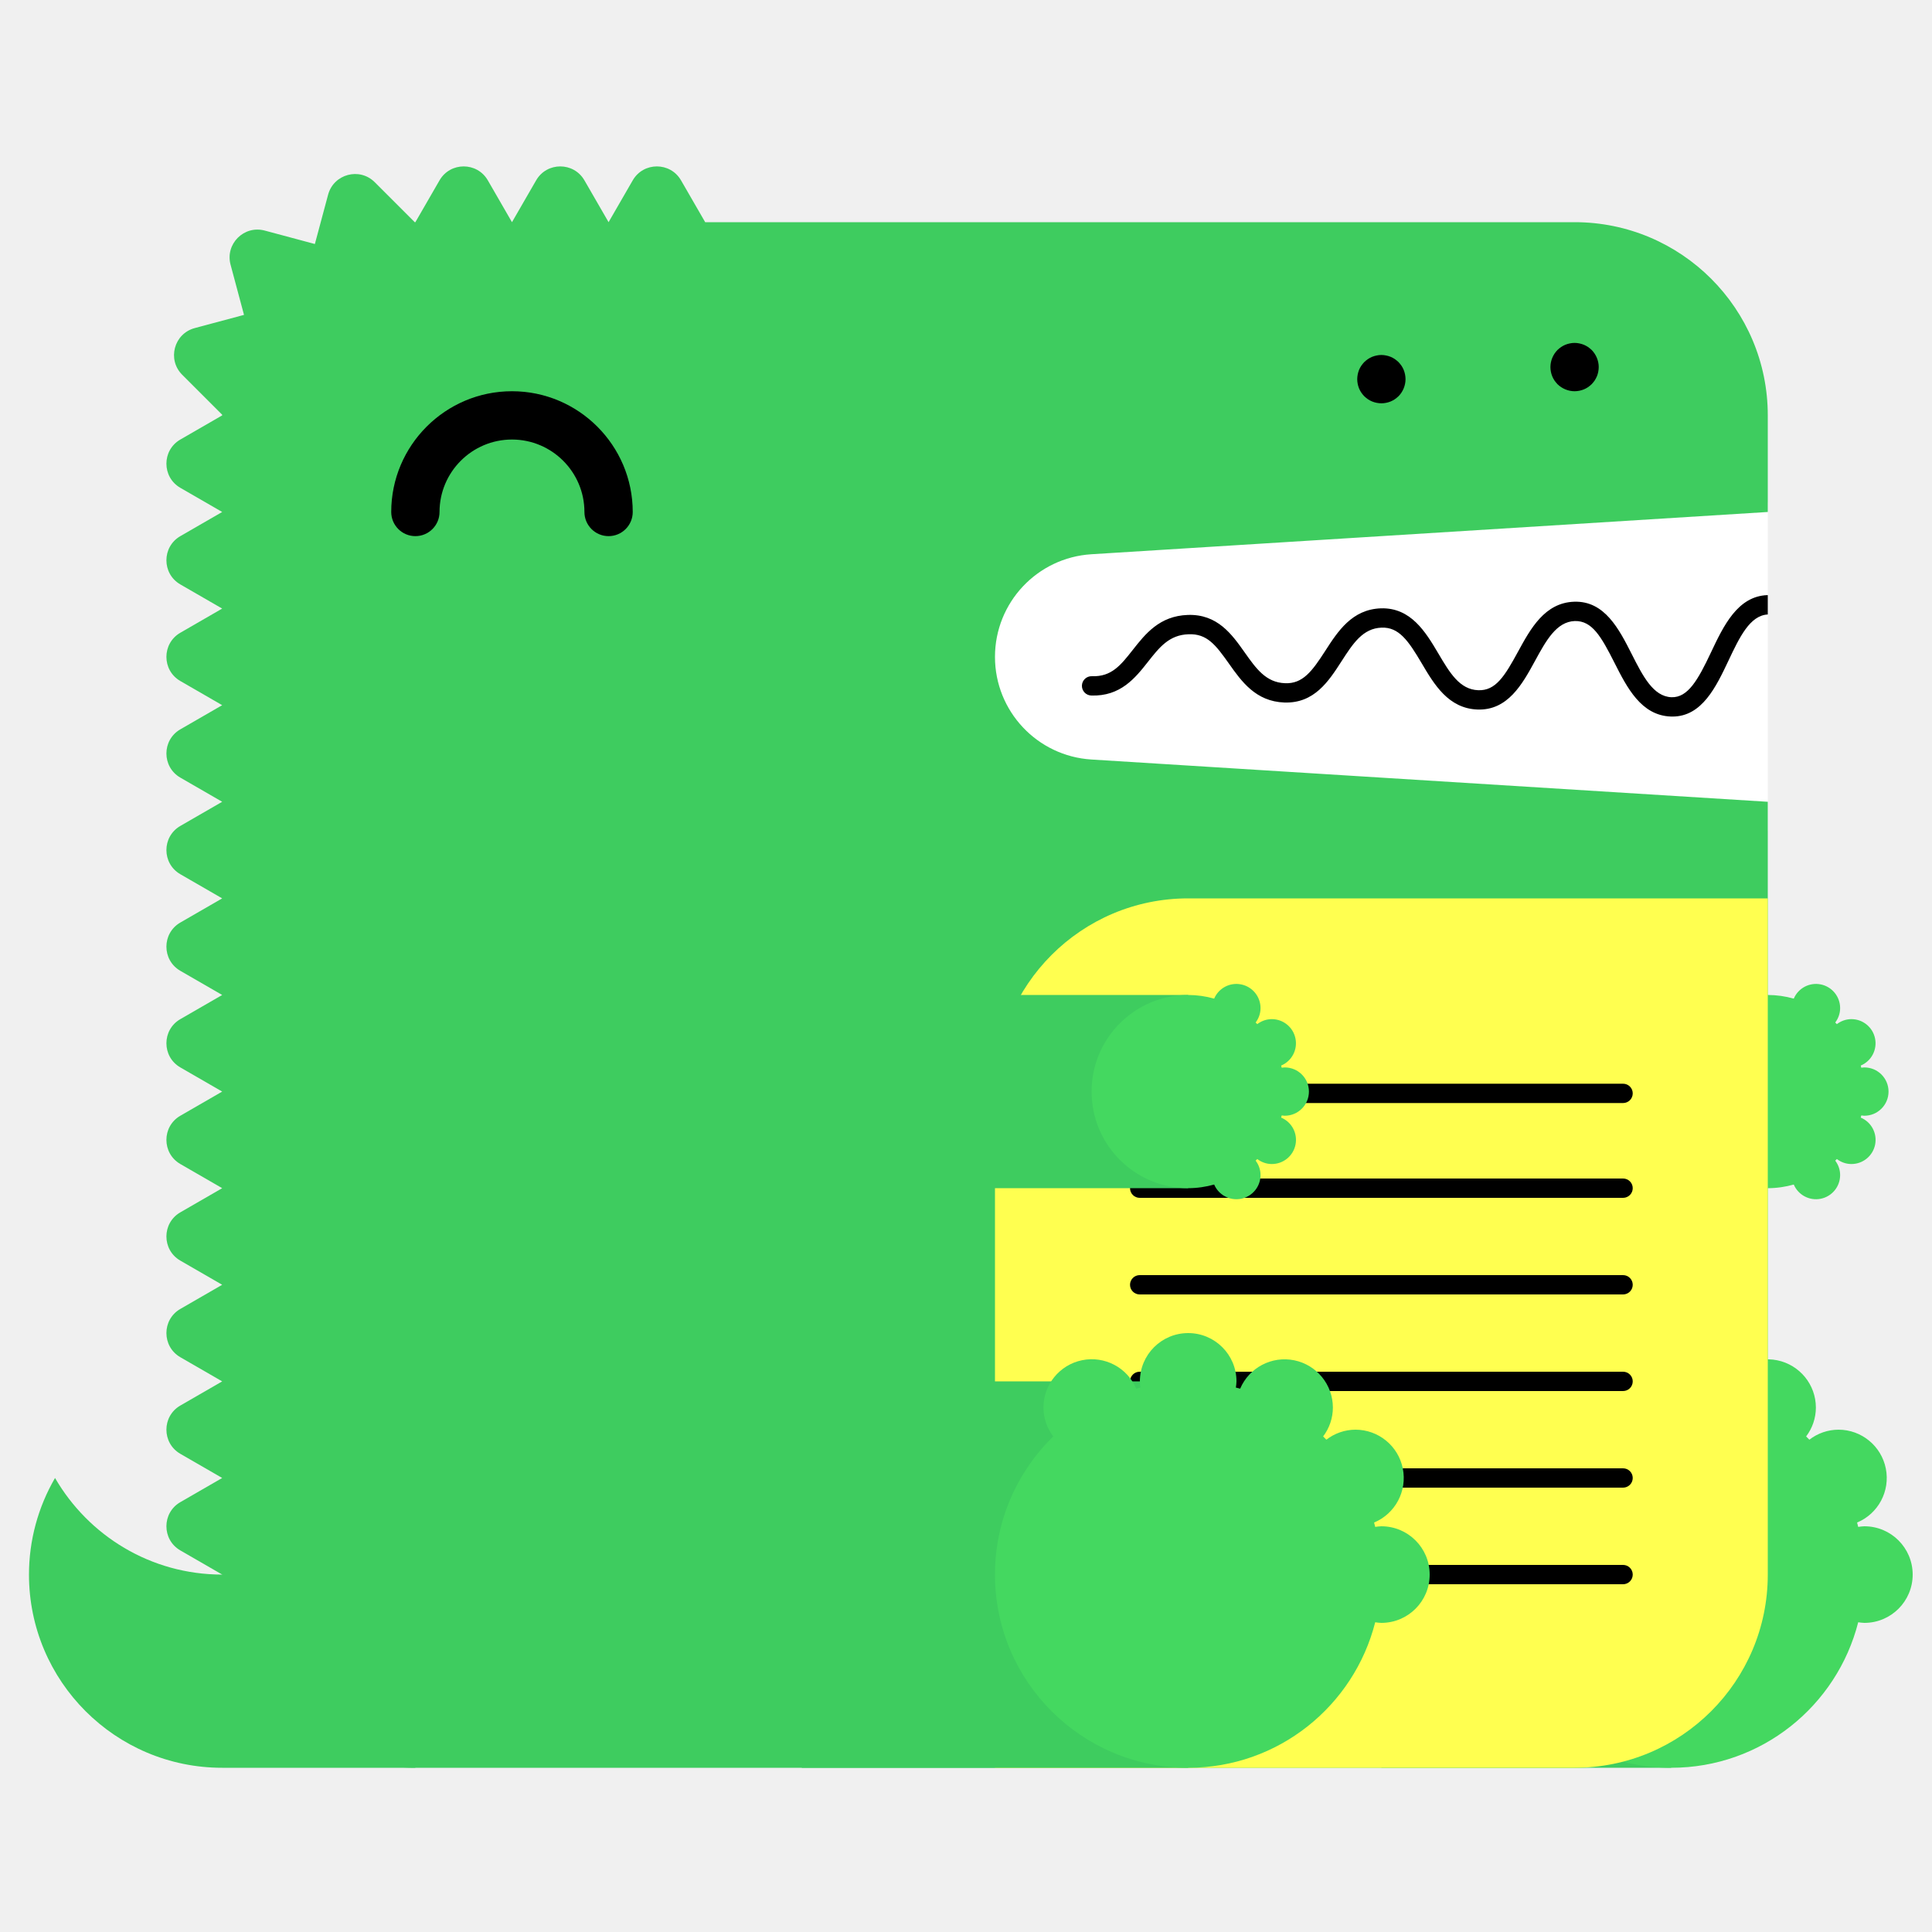
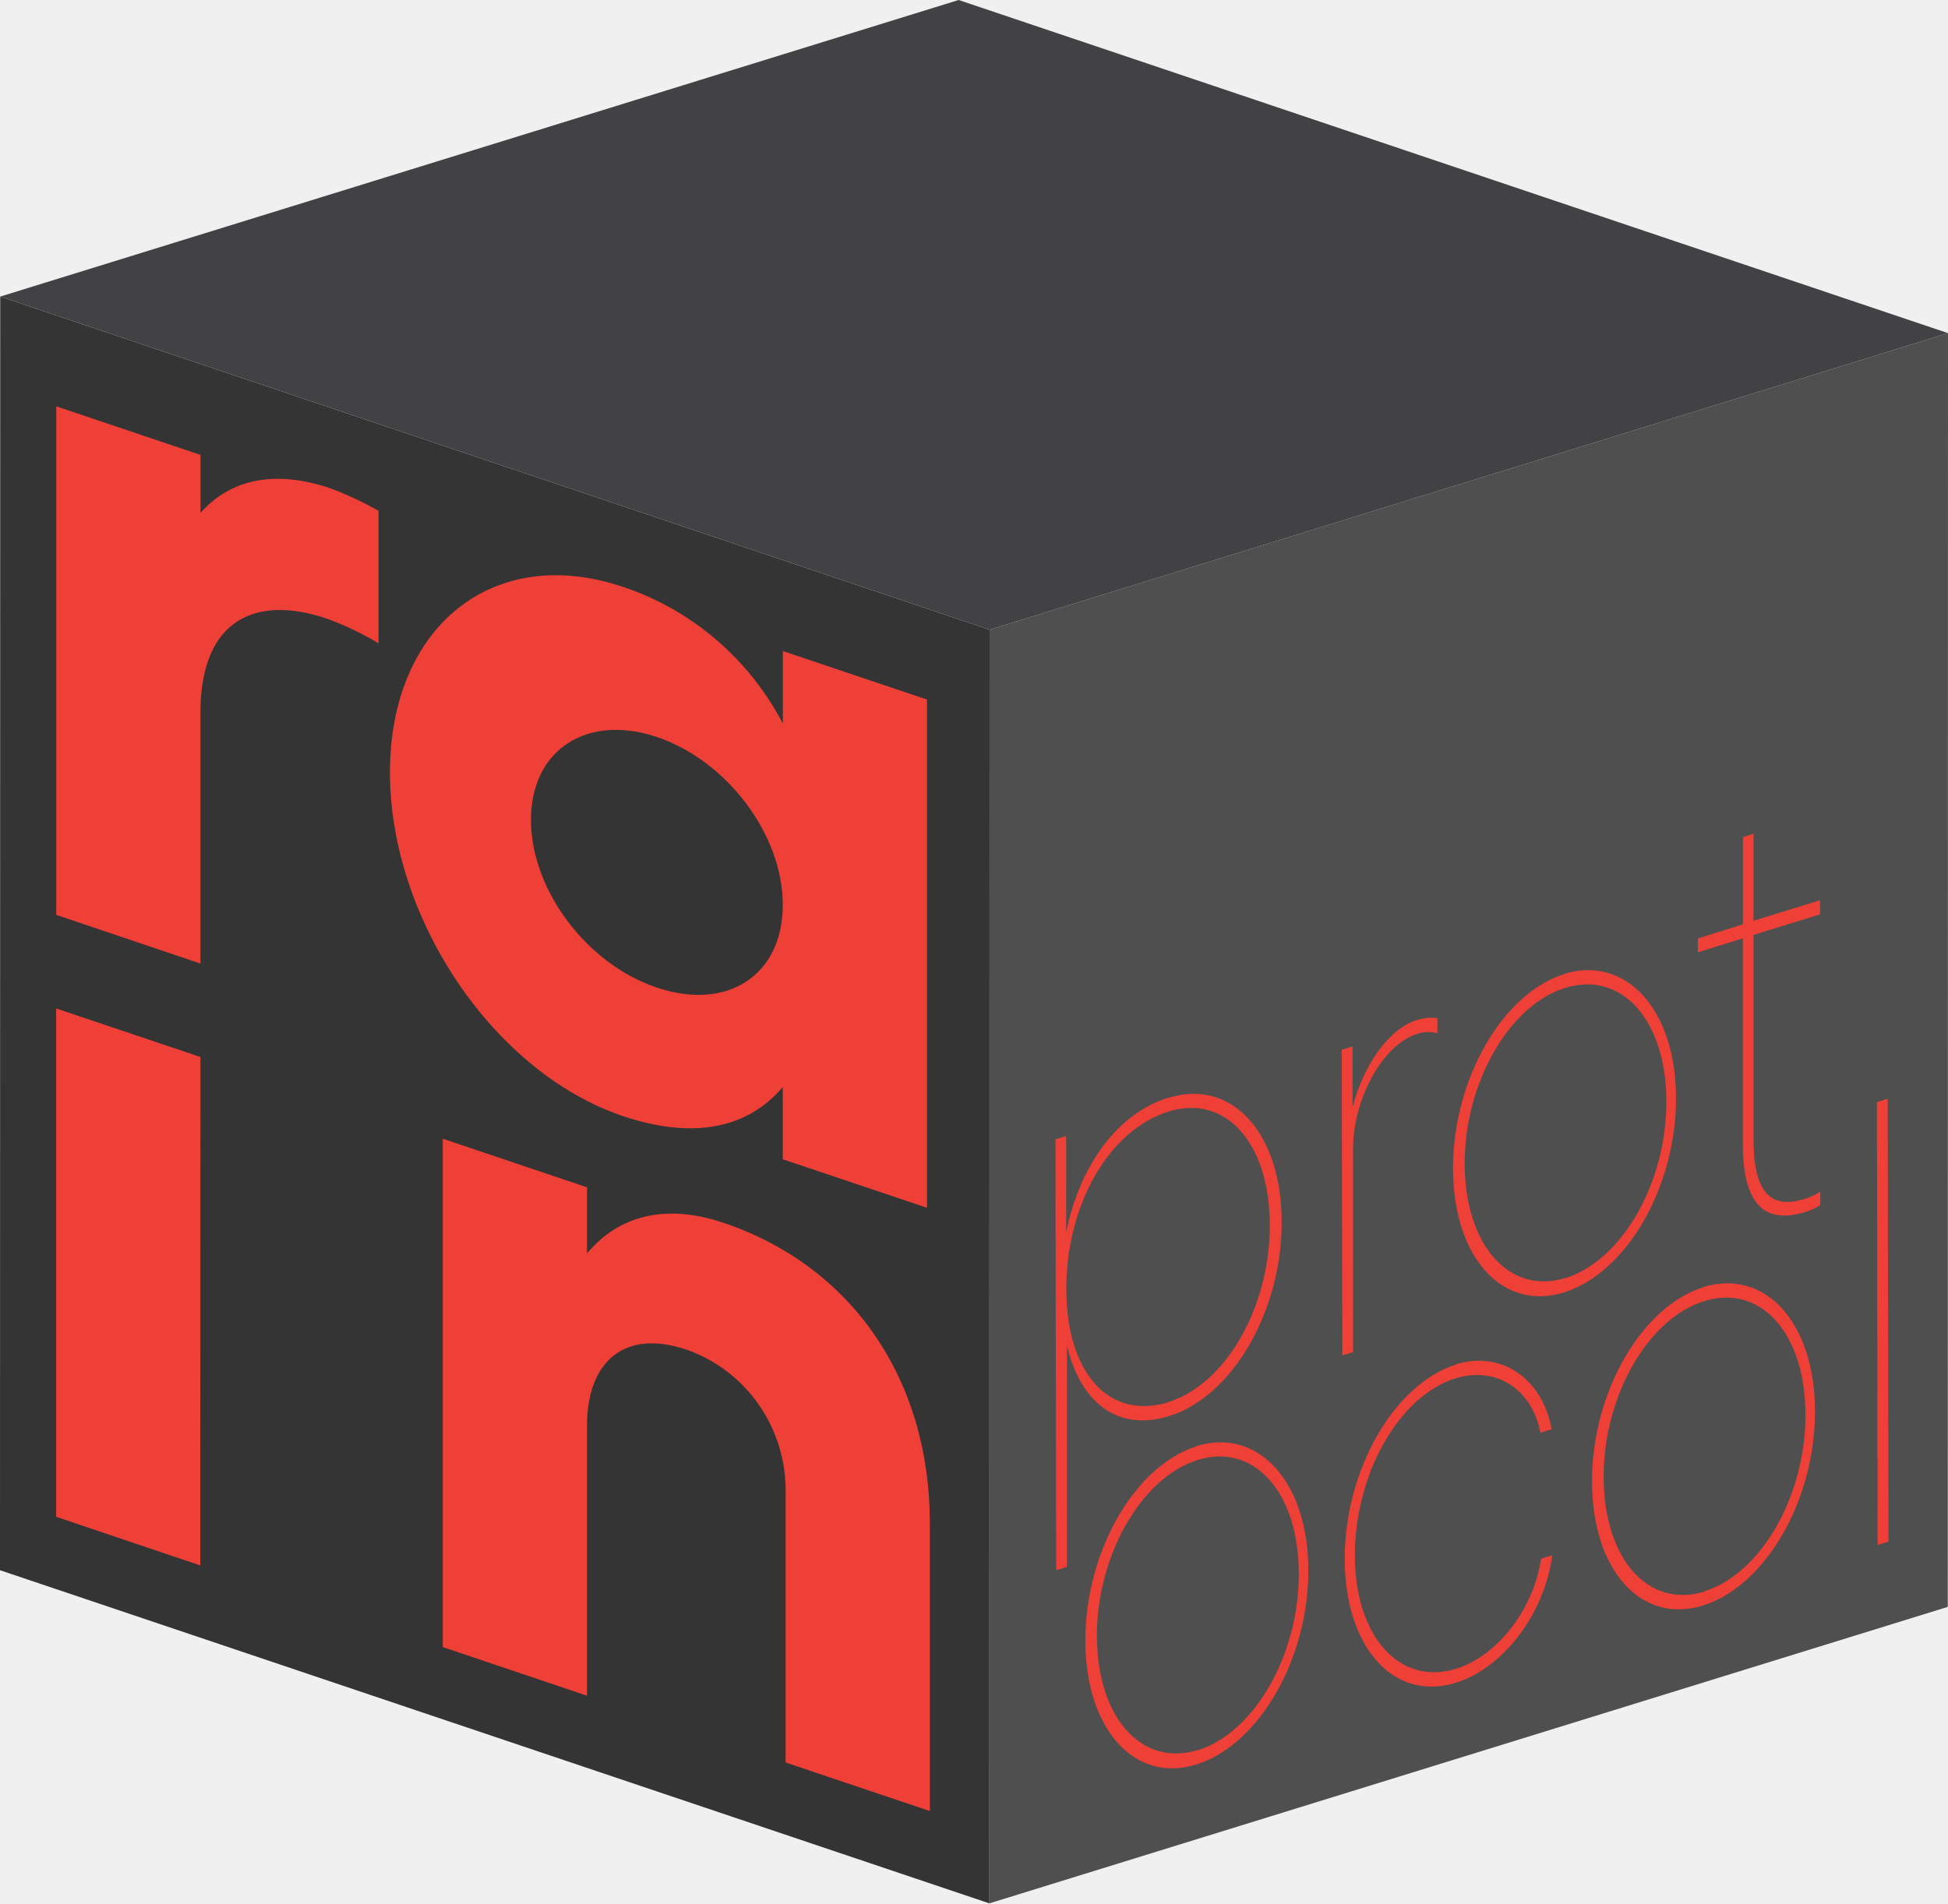
- <svg xmlns="http://www.w3.org/2000/svg" width="200" height="200" viewBox="0 0 200 200">
-   <g fill="none" fill-rule="evenodd">
-     <path fill="#FFF" d="M99 52h84v34H99z" />
-     <path d="M23 163c-7.398 0-13.843-4.027-17.303-10A19.886 19.886 0 0 0 3 163c0 11.046 8.954 20 20 20h20v-20H23z" fill="#3ECC5F" />
-     <path d="M112.98 57.376L183 53V43c0-11.046-8.954-20-20-20H73l-2.5-4.33c-1.112-1.925-3.889-1.925-5 0L63 23l-2.5-4.33c-1.111-1.925-3.889-1.925-5 0L53 23l-2.5-4.33c-1.111-1.925-3.889-1.925-5 0L43 23c-.022 0-.042.003-.065.003l-4.142-4.141c-1.57-1.571-4.252-.853-4.828 1.294l-1.369 5.104-5.192-1.392c-2.148-.575-4.111 1.389-3.535 3.536l1.39 5.193-5.102 1.367c-2.148.576-2.867 3.259-1.296 4.83l4.142 4.142c0 .021-.003.042-.003.064l-4.33 2.5c-1.925 1.111-1.925 3.889 0 5L23 53l-4.33 2.5c-1.925 1.111-1.925 3.889 0 5L23 63l-4.33 2.5c-1.925 1.111-1.925 3.889 0 5L23 73l-4.33 2.5c-1.925 1.111-1.925 3.889 0 5L23 83l-4.33 2.5c-1.925 1.111-1.925 3.889 0 5L23 93l-4.33 2.5c-1.925 1.111-1.925 3.889 0 5L23 103l-4.33 2.5c-1.925 1.111-1.925 3.889 0 5L23 113l-4.33 2.5c-1.925 1.111-1.925 3.889 0 5L23 123l-4.33 2.5c-1.925 1.111-1.925 3.889 0 5L23 133l-4.33 2.5c-1.925 1.111-1.925 3.889 0 5L23 143l-4.33 2.5c-1.925 1.111-1.925 3.889 0 5L23 153l-4.33 2.5c-1.925 1.111-1.925 3.889 0 5L23 163c0 11.046 8.954 20 20 20h120c11.046 0 20-8.954 20-20V83l-70.02-4.376A10.645 10.645 0 0 1 103 68c0-5.621 4.37-10.273 9.98-10.624" fill="#3ECC5F" />
-     <path fill="#3ECC5F" d="M143 183h30v-40h-30z" />
-     <path d="M193 158c-.219 0-.428.037-.639.064-.038-.15-.074-.301-.116-.451A5 5 0 0 0 190.32 148a4.96 4.96 0 0 0-3.016 1.036 26.531 26.531 0 0 0-.335-.336 4.955 4.955 0 0 0 1.011-2.987 5 5 0 0 0-9.599-1.959c-.148-.042-.297-.077-.445-.115.027-.211.064-.42.064-.639a5 5 0 0 0-5-5 5 5 0 0 0-5 5c0 .219.037.428.064.639-.148.038-.297.073-.445.115a4.998 4.998 0 0 0-9.599 1.959c0 1.125.384 2.151 1.011 2.987-3.717 3.632-6.031 8.693-6.031 14.3 0 11.046 8.954 20 20 20 9.339 0 17.16-6.41 19.361-15.064.211.027.42.064.639.064a5 5 0 0 0 5-5 5 5 0 0 0-5-5" fill="#44D860" />
-     <path fill="#3ECC5F" d="M153 123h30v-20h-30z" />
-     <path d="M193 115.5a2.5 2.5 0 1 0 0-5c-.109 0-.214.019-.319.032-.02-.075-.037-.15-.058-.225a2.501 2.501 0 0 0-.963-4.807c-.569 0-1.088.197-1.508.518a6.653 6.653 0 0 0-.168-.168c.314-.417.506-.931.506-1.494a2.5 2.5 0 0 0-4.8-.979A9.987 9.987 0 0 0 183 103c-5.522 0-10 4.478-10 10s4.478 10 10 10c.934 0 1.833-.138 2.69-.377a2.5 2.5 0 0 0 4.8-.979c0-.563-.192-1.077-.506-1.494.057-.055.113-.111.168-.168.42.321.939.518 1.508.518a2.5 2.5 0 0 0 .963-4.807c.021-.074.038-.15.058-.225.105.013.21.032.319.032" fill="#44D860" />
-     <path d="M63 55.5a2.5 2.5 0 0 1-2.5-2.5c0-4.136-3.364-7.5-7.5-7.5s-7.5 3.364-7.5 7.5a2.5 2.5 0 1 1-5 0c0-6.893 5.607-12.5 12.5-12.5S65.5 46.107 65.5 53a2.5 2.5 0 0 1-2.5 2.5" fill="#000" />
-     <path d="M103 183h60c11.046 0 20-8.954 20-20V93h-60c-11.046 0-20 8.954-20 20v70z" fill="#FFFF50" />
-     <path d="M168.02 124h-50.04a1 1 0 1 1 0-2h50.04a1 1 0 1 1 0 2m0 20h-50.04a1 1 0 1 1 0-2h50.04a1 1 0 1 1 0 2m0 20h-50.04a1 1 0 1 1 0-2h50.04a1 1 0 1 1 0 2m0-49.814h-50.04a1 1 0 1 1 0-2h50.04a1 1 0 1 1 0 2m0 19.814h-50.04a1 1 0 1 1 0-2h50.04a1 1 0 1 1 0 2m0 20h-50.04a1 1 0 1 1 0-2h50.04a1 1 0 1 1 0 2M183 61.611c-.012 0-.022-.006-.034-.005-3.09.105-4.552 3.196-5.842 5.923-1.346 2.85-2.387 4.703-4.093 4.647-1.889-.068-2.969-2.202-4.113-4.46-1.314-2.594-2.814-5.536-5.963-5.426-3.046.104-4.513 2.794-5.807 5.167-1.377 2.528-2.314 4.065-4.121 3.994-1.927-.07-2.951-1.805-4.136-3.813-1.321-2.236-2.848-4.75-5.936-4.664-2.994.103-4.465 2.385-5.763 4.4-1.373 2.13-2.335 3.428-4.165 3.351-1.973-.07-2.992-1.51-4.171-3.177-1.324-1.873-2.816-3.993-5.895-3.89-2.928.1-4.399 1.97-5.696 3.618-1.232 1.564-2.194 2.802-4.229 2.724a1 1 0 0 0-.072 2c3.017.101 4.545-1.8 5.872-3.487 1.177-1.496 2.193-2.787 4.193-2.855 1.926-.082 2.829 1.115 4.195 3.045 1.297 1.834 2.769 3.914 5.731 4.021 3.103.104 4.596-2.215 5.918-4.267 1.182-1.834 2.202-3.417 4.15-3.484 1.793-.067 2.769 1.35 4.145 3.681 1.297 2.197 2.766 4.686 5.787 4.796 3.125.108 4.634-2.62 5.949-5.035 1.139-2.088 2.214-4.06 4.119-4.126 1.793-.042 2.728 1.595 4.111 4.33 1.292 2.553 2.757 5.445 5.825 5.556l.169.003c3.064 0 4.518-3.075 5.805-5.794 1.139-2.41 2.217-4.68 4.067-4.773v-2z" fill="#000" />
-     <path fill="#3ECC5F" d="M83 183h40v-40H83z" />
-     <path d="M143 158c-.219 0-.428.037-.639.064-.038-.15-.074-.301-.116-.451A5 5 0 0 0 140.32 148a4.96 4.96 0 0 0-3.016 1.036 26.531 26.531 0 0 0-.335-.336 4.955 4.955 0 0 0 1.011-2.987 5 5 0 0 0-9.599-1.959c-.148-.042-.297-.077-.445-.115.027-.211.064-.42.064-.639a5 5 0 0 0-5-5 5 5 0 0 0-5 5c0 .219.037.428.064.639-.148.038-.297.073-.445.115a4.998 4.998 0 0 0-9.599 1.959c0 1.125.384 2.151 1.011 2.987-3.717 3.632-6.031 8.693-6.031 14.3 0 11.046 8.954 20 20 20 9.339 0 17.16-6.41 19.361-15.064.211.027.42.064.639.064a5 5 0 0 0 5-5 5 5 0 0 0-5-5" fill="#44D860" />
-     <path fill="#3ECC5F" d="M83 123h40v-20H83z" />
-     <path d="M133 115.5a2.5 2.5 0 1 0 0-5c-.109 0-.214.019-.319.032-.02-.075-.037-.15-.058-.225a2.501 2.501 0 0 0-.963-4.807c-.569 0-1.088.197-1.508.518a6.653 6.653 0 0 0-.168-.168c.314-.417.506-.931.506-1.494a2.5 2.5 0 0 0-4.8-.979A9.987 9.987 0 0 0 123 103c-5.522 0-10 4.478-10 10s4.478 10 10 10c.934 0 1.833-.138 2.69-.377a2.5 2.5 0 0 0 4.8-.979c0-.563-.192-1.077-.506-1.494.057-.055.113-.111.168-.168.42.321.939.518 1.508.518a2.5 2.5 0 0 0 .963-4.807c.021-.074.038-.15.058-.225.105.013.21.032.319.032" fill="#44D860" />
-     <path d="M143 41.75c-.16 0-.33-.02-.49-.05a2.52 2.52 0 0 1-.47-.14c-.15-.06-.29-.14-.431-.23-.13-.09-.259-.2-.38-.31-.109-.12-.219-.24-.309-.38s-.17-.28-.231-.43a2.619 2.619 0 0 1-.189-.96c0-.16.02-.33.05-.49.03-.16.08-.31.139-.47.061-.15.141-.29.231-.43.09-.13.2-.26.309-.38.121-.11.25-.22.38-.31.141-.09.281-.17.431-.23.149-.06.31-.11.47-.14.32-.07.65-.07.98 0 .159.03.32.08.47.14.149.06.29.14.43.23.13.09.259.2.38.31.11.12.22.25.31.38.09.14.17.28.23.43.06.16.11.31.14.47.029.16.05.33.05.49 0 .66-.271 1.31-.73 1.77-.121.11-.25.22-.38.31-.14.09-.281.17-.43.23a2.565 2.565 0 0 1-.96.19m20-1.25c-.66 0-1.3-.27-1.771-.73a3.802 3.802 0 0 1-.309-.38c-.09-.14-.17-.28-.231-.43a2.619 2.619 0 0 1-.189-.96c0-.66.27-1.3.729-1.77.121-.11.25-.22.38-.31.141-.09.281-.17.431-.23.149-.06.31-.11.47-.14.32-.07.66-.07.98 0 .159.03.32.08.47.14.149.06.29.14.43.23.13.09.259.2.38.31.459.47.73 1.11.73 1.77 0 .16-.021.33-.05.49-.03.16-.08.32-.14.47-.07.15-.14.29-.23.43-.09.13-.2.26-.31.38-.121.11-.25.22-.38.31-.14.09-.281.17-.43.23a2.565 2.565 0 0 1-.96.19" fill="#000" />
-   </g>
+ <svg xmlns="http://www.w3.org/2000/svg" width="44" height="43" viewBox="0 0 44 43" fill="none">
+   <path d="M44 7.526L43.995 36.302L22.347 43L22.351 14.226L44 7.526Z" fill="#4F4F50" />
+   <path d="M26.404 31.674C25.053 32.095 24.087 31.024 24.085 29.124C24.082 27.224 25.042 25.534 26.393 25.112C27.693 24.706 28.682 25.837 28.682 27.682C28.682 29.527 27.693 31.265 26.393 31.674H26.404ZM26.393 24.797C25.248 25.154 24.394 26.31 24.082 27.838V25.664L23.84 25.74L23.856 35.474L24.099 35.398V30.396C24.414 31.729 25.28 32.346 26.416 31.989C27.837 31.544 28.953 29.622 28.95 27.608C28.948 25.594 27.826 24.363 26.404 24.799" fill="#EE4036" />
+   <path d="M32 23.045C31.361 23.244 30.793 24.078 30.551 25.012V23.64L30.306 23.717L30.319 30.621L30.562 30.545V25.956C30.562 24.855 31.208 23.61 32.009 23.358C32.157 23.307 32.316 23.302 32.467 23.344V23.001C32.313 22.981 32.157 22.996 32.009 23.045" fill="#EE4036" />
+   <path d="M35.373 28.867C34.093 29.268 33.097 28.134 33.083 26.317C33.069 24.5 34.07 22.718 35.35 22.319C36.63 21.921 37.639 23.047 37.639 24.892C37.639 26.737 36.63 28.482 35.35 28.878L35.373 28.867ZM35.338 22.004C33.937 22.442 32.82 24.377 32.82 26.394C32.82 28.41 33.942 29.639 35.338 29.194C36.735 28.749 37.857 26.829 37.857 24.815C37.857 22.801 36.724 21.571 35.322 22.004" fill="#EE4036" />
+   <path d="M39.611 18.834L39.368 18.91V20.882L38.351 21.202V21.515L39.366 21.198V25.833C39.366 27.277 39.906 27.652 40.781 27.379C40.897 27.341 41.009 27.292 41.115 27.23V26.918C41.011 26.988 40.898 27.043 40.779 27.08C40.059 27.312 39.611 27.029 39.608 25.756V21.121L41.111 20.657V20.338L39.608 20.801V18.826" fill="#EE4036" />
+   <path d="M27.066 39.533C25.786 39.934 24.788 38.8 24.776 36.983C24.765 35.166 25.768 33.386 27.047 32.985C28.327 32.584 29.337 33.713 29.337 35.558C29.337 37.403 28.327 39.148 27.047 39.544L27.066 39.533ZM27.034 32.672C25.633 33.11 24.515 35.046 24.515 37.06C24.515 39.074 25.639 40.304 27.034 39.859C28.428 39.414 29.552 37.498 29.552 35.481C29.552 33.465 28.408 32.237 27.018 32.672" fill="#EE4036" />
+   <path d="M32.893 30.825C31.492 31.265 30.374 33.201 30.374 35.215C30.374 37.229 31.496 38.46 32.893 38.012C33.91 37.695 34.873 36.522 35.063 35.134L34.809 35.215C34.629 36.413 33.777 37.424 32.893 37.699C31.613 38.098 30.603 36.967 30.603 35.138C30.603 33.31 31.592 31.541 32.872 31.14C33.788 30.858 34.599 31.372 34.796 32.369L35.047 32.288C34.835 31.129 33.903 30.505 32.872 30.825" fill="#EE4036" />
+   <path d="M38.512 35.952C37.23 36.353 36.234 35.222 36.222 33.391C36.211 31.56 37.211 29.794 38.491 29.395C39.771 28.997 40.781 30.123 40.781 31.965C40.781 33.808 39.771 35.556 38.491 35.952H38.512ZM38.477 29.08C37.076 29.518 35.959 31.453 35.959 33.467C35.959 35.481 37.078 36.712 38.477 36.267C39.876 35.822 40.996 33.905 40.996 31.889C40.996 29.873 39.865 28.644 38.461 29.08" fill="#EE4036" />
+   <path d="M42.638 24.822L42.395 24.899L42.411 34.904L42.656 34.828L42.638 24.822Z" fill="#EE4036" />
+   <path d="M22.347 43L0 35.474L0.005 6.7L22.352 14.226L22.347 43Z" fill="#343435" />
+   <path d="M7.464 11.032C6.193 10.603 5.197 10.831 4.529 11.588V10.277L1.271 9.18V20.669L4.527 21.768V16.103C4.527 13.971 5.797 13.443 7.368 13.971C7.779 14.119 8.175 14.308 8.55 14.534V11.54C8.201 11.342 7.838 11.173 7.464 11.032Z" fill="#EE4036" />
+   <path d="M14.835 22.31C13.264 21.786 11.993 20.115 11.993 18.523C11.993 16.931 13.264 16.122 14.837 16.65C16.41 17.179 17.681 18.847 17.681 20.44C17.681 22.032 16.433 22.85 14.835 22.31ZM14.074 13.259C11.141 12.27 8.808 14.152 8.808 17.45C8.808 20.748 11.144 24.227 14.074 25.216C15.677 25.752 16.893 25.485 17.681 24.558V26.19L20.939 27.286V15.804L17.683 14.708V16.347C16.919 14.884 15.626 13.778 14.074 13.259Z" fill="#EE4036" />
+   <path d="M4.527 23.879L1.268 22.783V34.267L4.524 35.366L4.527 23.879Z" fill="#EE4036" />
+   <path d="M16.332 27.622C15.036 27.186 13.974 27.458 13.259 28.317V26.823L10.001 25.726V37.21L13.259 38.309V32.216C13.259 30.719 14.139 30.03 15.501 30.489C16.166 30.72 16.741 31.159 17.145 31.742C17.548 32.325 17.758 33.022 17.745 33.734V39.818L21.003 40.914V34.411C21.003 31.166 19.247 28.603 16.334 27.622" fill="#EE4036" />
+   <path d="M22.352 14.226L0.005 6.7L21.653 0L44 7.526L22.352 14.226Z" fill="#424244" />
</svg>
